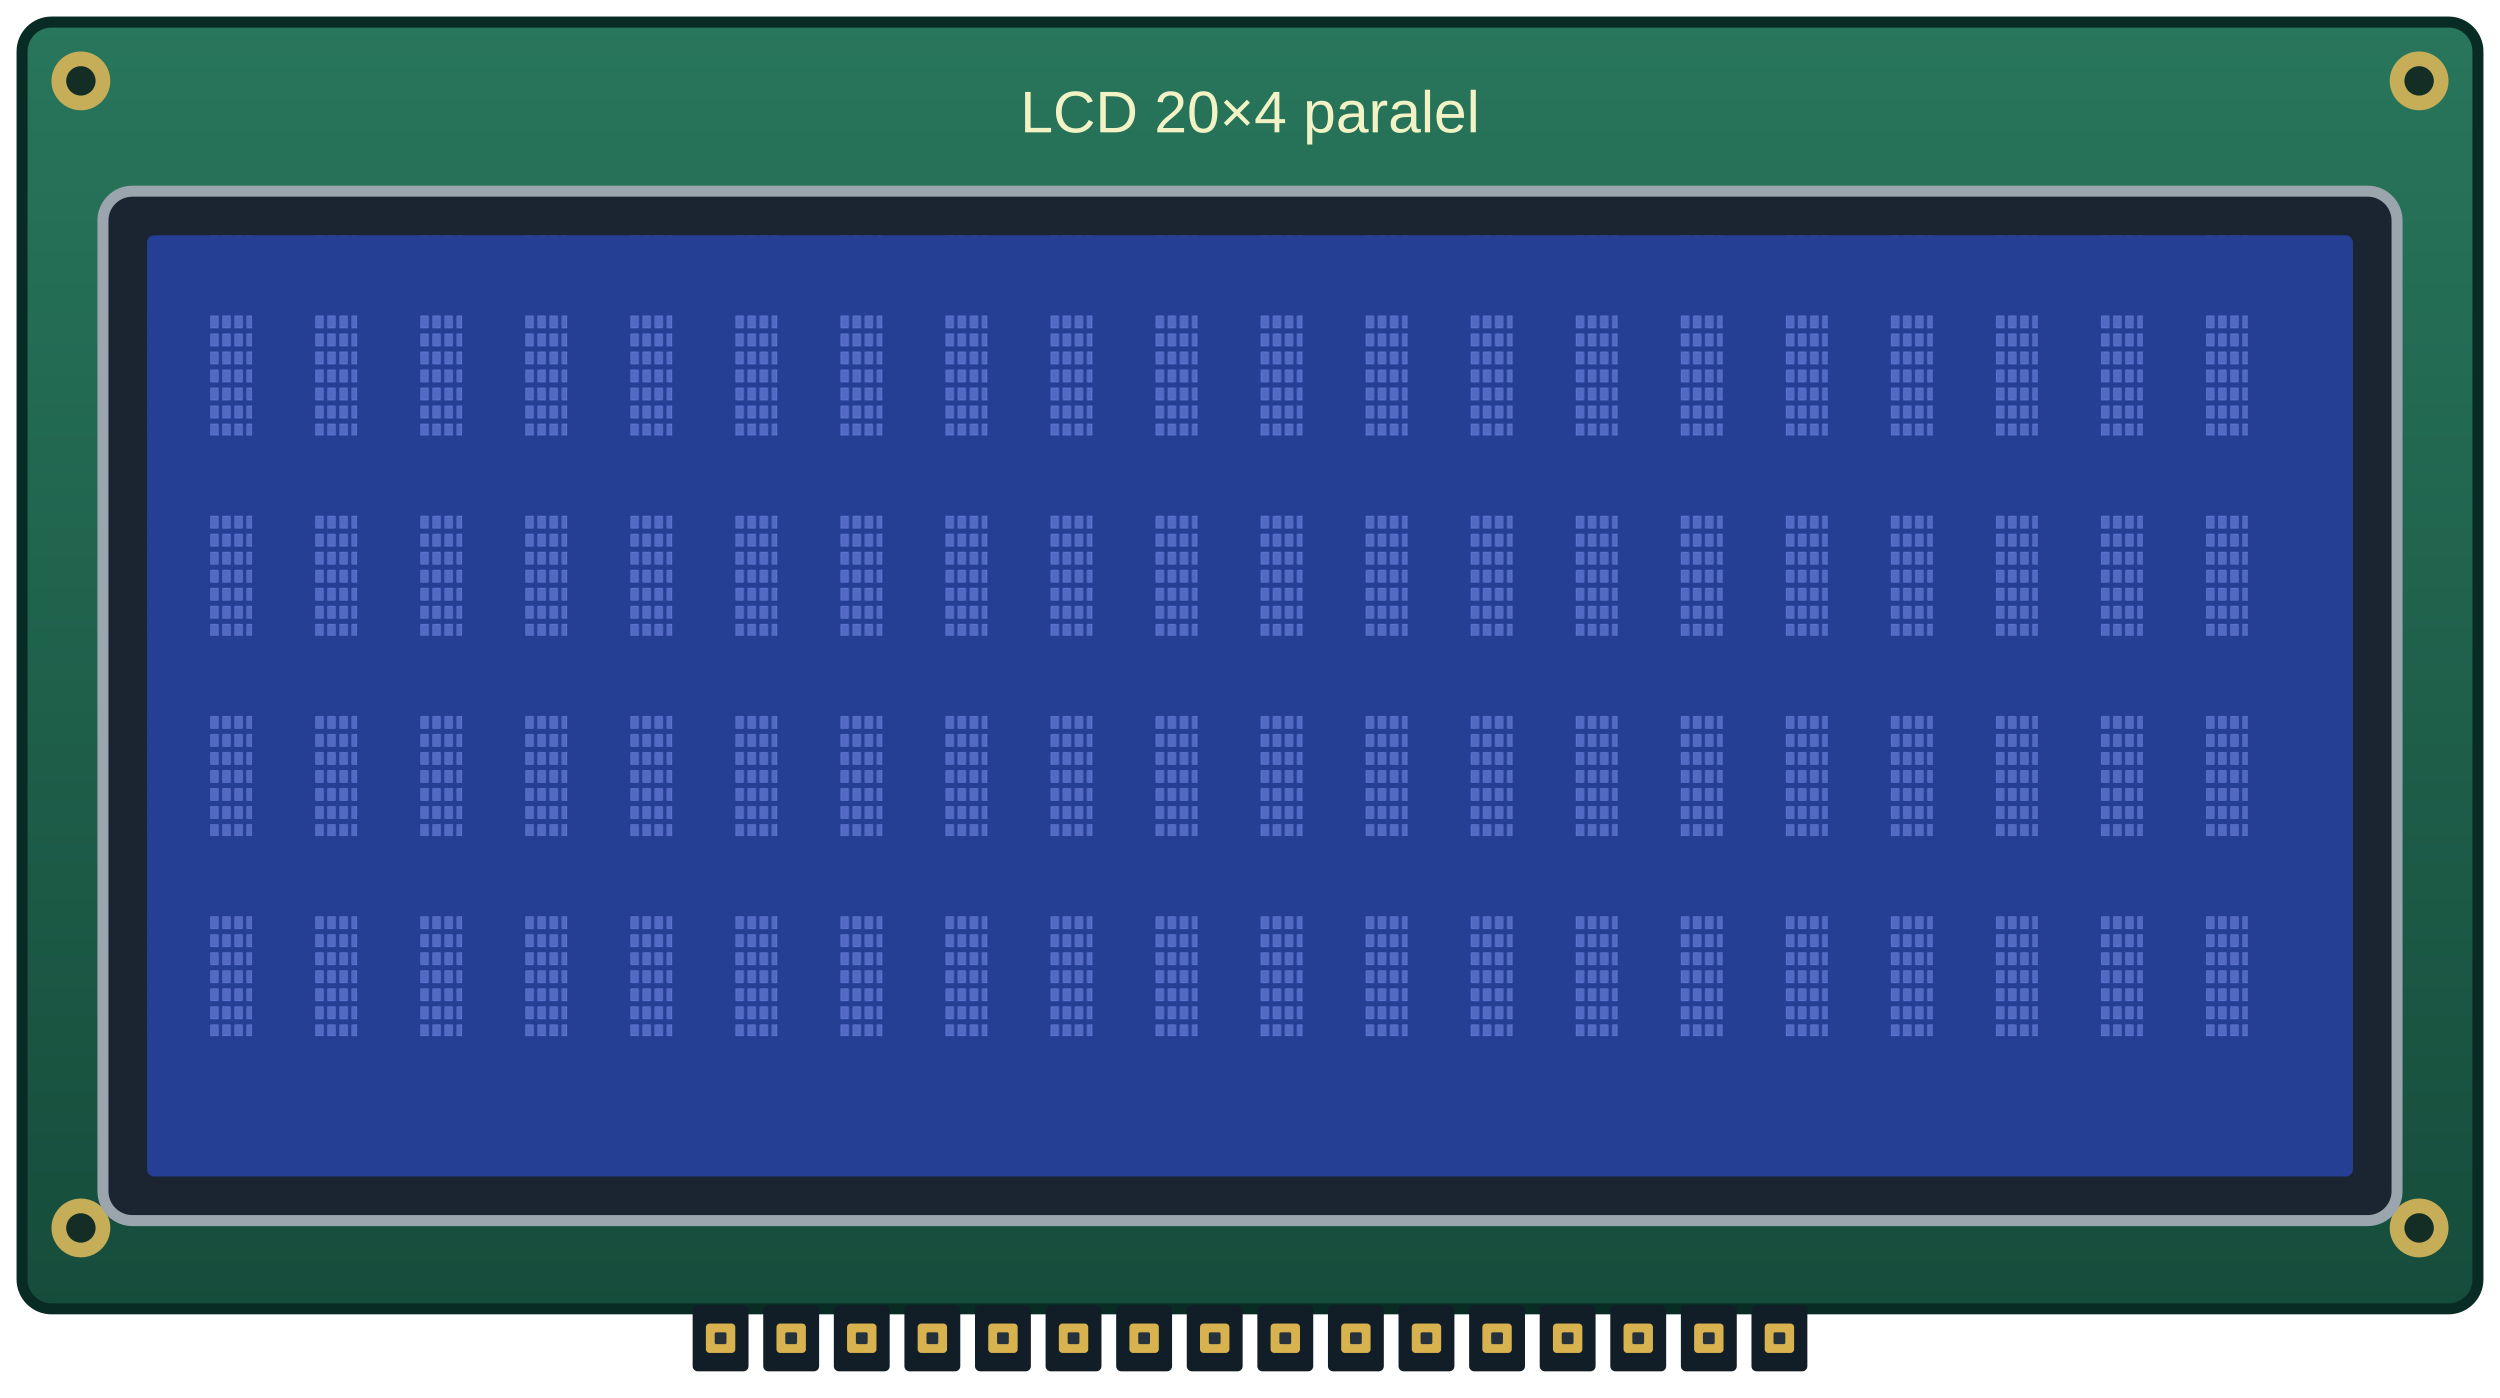
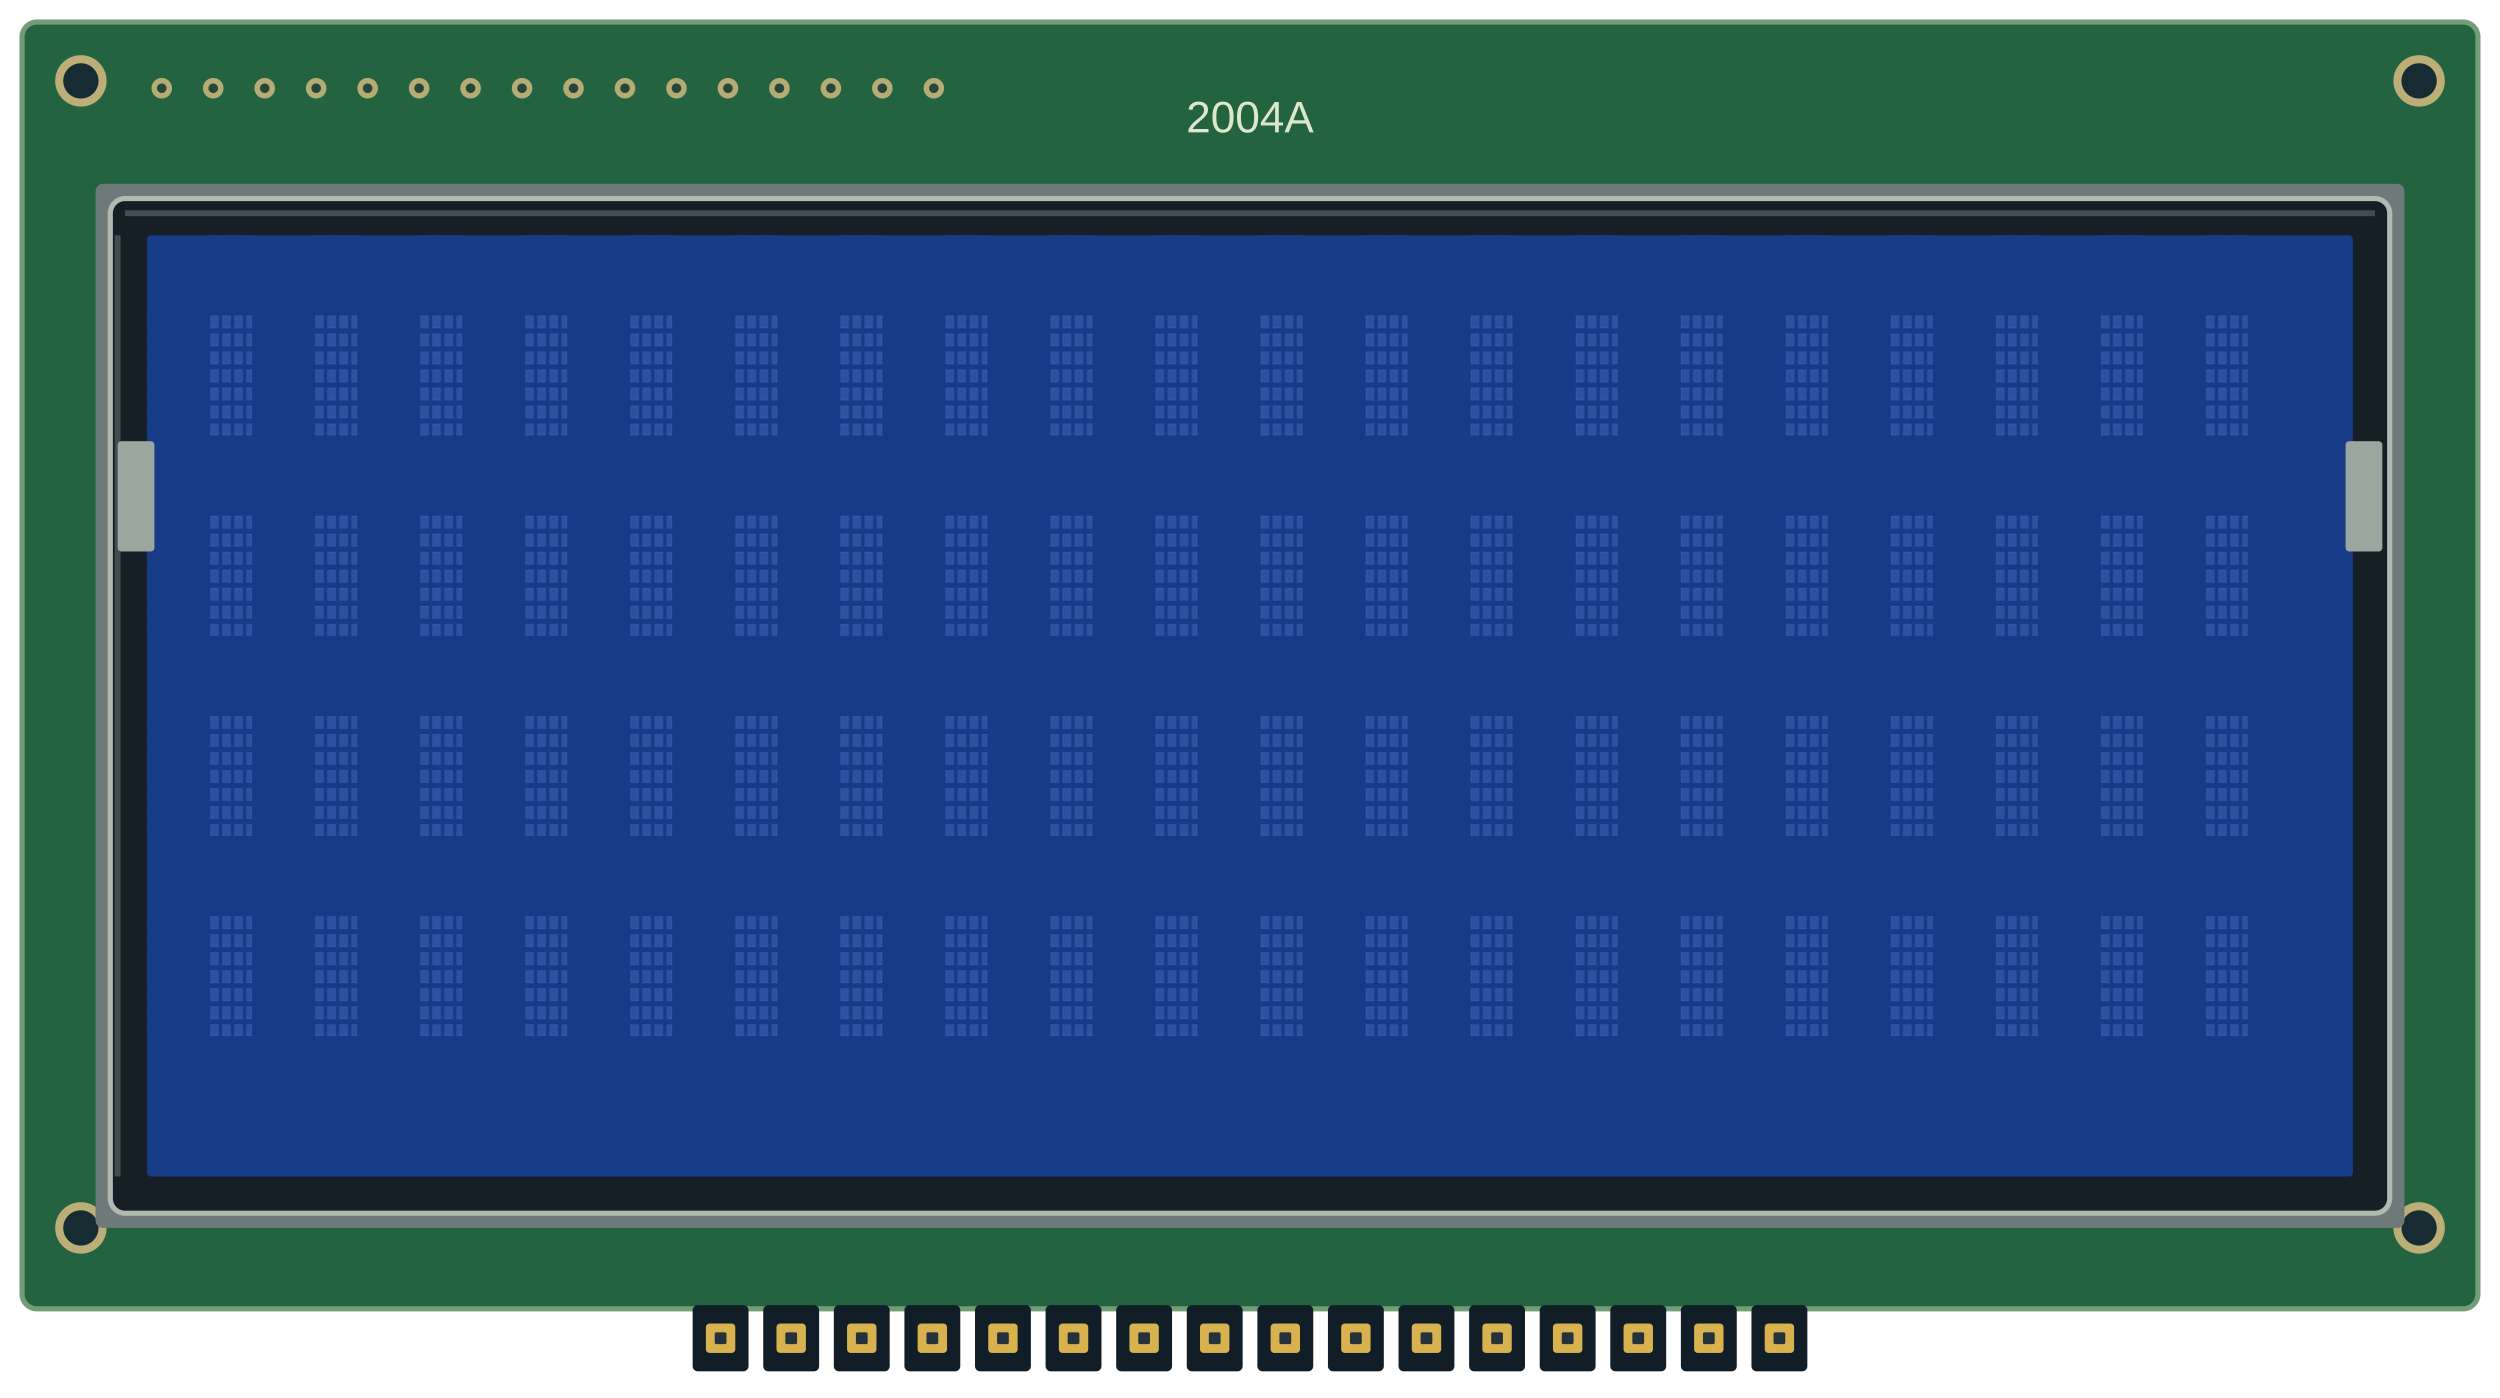
<svg xmlns="http://www.w3.org/2000/svg" width="340" height="190" viewBox="0 0 340 190">
  <defs>
    <linearGradient id="clear-epoxy" x2="1" y2=".2">
      <stop stop-color="#d6e9ec" stop-opacity=".8" />
      <stop offset=".35" stop-color="#eef9fc" stop-opacity=".55" />
      <stop offset=".7" stop-color="#a6c1cb" stop-opacity=".65" />
      <stop offset="1" stop-color="#607c8c" stop-opacity=".9" />
    </linearGradient>
    <linearGradient id="black-plastic" x2="1" y2="0">
      <stop stop-color="#131c23" />
      <stop offset=".4" stop-color="#46515b" />
      <stop offset="1" stop-color="#152029" />
    </linearGradient>
    <linearGradient id="metal" x2=".8" y2="1">
      <stop stop-color="#dce5e9" />
      <stop offset=".35" stop-color="#869baa" />
      <stop offset=".6" stop-color="#c4d0d8" />
      <stop offset="1" stop-color="#637e90" />
    </linearGradient>
    <linearGradient id="cap" x2=".3" y2="1">
      <stop stop-color="#748a99" />
      <stop offset="1" stop-color="#17232e" />
    </linearGradient>
    <linearGradient id="green" x2="0" y2="1">
      <stop stop-color="#28765c" />
      <stop offset="1" stop-color="#164c3b" />
    </linearGradient>
    <radialGradient id="lens" cx=".3" cy=".25">
      <stop stop-color="#f1fcff" />
      <stop offset=".35" stop-color="#b9dfed" stop-opacity=".9" />
      <stop offset="1" stop-color="#688f9d" stop-opacity=".8" />
    </radialGradient>
  </defs>
-   <rect x="3" y="3" width="334" height="175" rx="4" fill="url(#green)" stroke="#082c23" stroke-width="1.5" />
-   <circle cx="11" cy="11" r="4" fill="#c6ad58" />
-   <circle cx="11" cy="11" r="2" fill="#142e26" />
-   <circle cx="11" cy="167" r="4" fill="#c6ad58" />
-   <circle cx="11" cy="167" r="2" fill="#142e26" />
-   <circle cx="329" cy="11" r="4" fill="#c6ad58" />
-   <circle cx="329" cy="11" r="2" fill="#142e26" />
-   <circle cx="329" cy="167" r="4" fill="#c6ad58" />
-   <circle cx="329" cy="167" r="2" fill="#142e26" />
-   <rect x="14" y="26" width="312" height="140" rx="4" fill="#1b2532" stroke="#9ba5ad" stroke-width="1.5" />
-   <rect x="20" y="32" width="300" height="128" rx="1" fill="#253f95" />
-   <defs>
-     <pattern id="lcd-dot-cells" x="20" y="32" width="14.286" height="27.234" patternUnits="userSpaceOnUse">
-       <rect x="8.571" y="10.894" width="1.186" height="1.77" rx="0.15" fill="#536ac2" />
-       <rect x="10.214" y="10.894" width="1.186" height="1.77" rx="0.15" fill="#536ac2" />
-       <rect x="11.857" y="10.894" width="1.186" height="1.77" rx="0.15" fill="#536ac2" />
-       <rect x="13.5" y="10.894" width="1.186" height="1.77" rx="0.15" fill="#536ac2" />
-       <rect x="15.143" y="10.894" width="1.186" height="1.77" rx="0.15" fill="#536ac2" />
-       <rect x="8.571" y="13.345" width="1.186" height="1.77" rx="0.15" fill="#536ac2" />
-       <rect x="10.214" y="13.345" width="1.186" height="1.77" rx="0.15" fill="#536ac2" />
-       <rect x="11.857" y="13.345" width="1.186" height="1.77" rx="0.15" fill="#536ac2" />
-       <rect x="13.5" y="13.345" width="1.186" height="1.77" rx="0.15" fill="#536ac2" />
-       <rect x="15.143" y="13.345" width="1.186" height="1.77" rx="0.15" fill="#536ac2" />
-       <rect x="8.571" y="15.796" width="1.186" height="1.77" rx="0.15" fill="#536ac2" />
-       <rect x="10.214" y="15.796" width="1.186" height="1.77" rx="0.15" fill="#536ac2" />
-       <rect x="11.857" y="15.796" width="1.186" height="1.77" rx="0.15" fill="#536ac2" />
-       <rect x="13.5" y="15.796" width="1.186" height="1.77" rx="0.15" fill="#536ac2" />
-       <rect x="15.143" y="15.796" width="1.186" height="1.77" rx="0.15" fill="#536ac2" />
-       <rect x="8.571" y="18.247" width="1.186" height="1.77" rx="0.15" fill="#536ac2" />
-       <rect x="10.214" y="18.247" width="1.186" height="1.77" rx="0.15" fill="#536ac2" />
-       <rect x="11.857" y="18.247" width="1.186" height="1.77" rx="0.15" fill="#536ac2" />
-       <rect x="13.5" y="18.247" width="1.186" height="1.77" rx="0.15" fill="#536ac2" />
-       <rect x="15.143" y="18.247" width="1.186" height="1.77" rx="0.15" fill="#536ac2" />
-       <rect x="8.571" y="20.698" width="1.186" height="1.77" rx="0.15" fill="#536ac2" />
-       <rect x="10.214" y="20.698" width="1.186" height="1.77" rx="0.15" fill="#536ac2" />
-       <rect x="11.857" y="20.698" width="1.186" height="1.77" rx="0.15" fill="#536ac2" />
-       <rect x="13.5" y="20.698" width="1.186" height="1.77" rx="0.15" fill="#536ac2" />
-       <rect x="15.143" y="20.698" width="1.186" height="1.77" rx="0.15" fill="#536ac2" />
-       <rect x="8.571" y="23.149" width="1.186" height="1.77" rx="0.15" fill="#536ac2" />
-       <rect x="10.214" y="23.149" width="1.186" height="1.77" rx="0.15" fill="#536ac2" />
-       <rect x="11.857" y="23.149" width="1.186" height="1.77" rx="0.15" fill="#536ac2" />
-       <rect x="13.5" y="23.149" width="1.186" height="1.77" rx="0.15" fill="#536ac2" />
-       <rect x="15.143" y="23.149" width="1.186" height="1.77" rx="0.15" fill="#536ac2" />
-       <rect x="8.571" y="25.6" width="1.186" height="1.77" rx="0.15" fill="#536ac2" />
-       <rect x="10.214" y="25.6" width="1.186" height="1.77" rx="0.15" fill="#536ac2" />
-       <rect x="11.857" y="25.6" width="1.186" height="1.77" rx="0.15" fill="#536ac2" />
-       <rect x="13.5" y="25.6" width="1.186" height="1.77" rx="0.15" fill="#536ac2" />
-       <rect x="15.143" y="25.6" width="1.186" height="1.77" rx="0.15" fill="#536ac2" />
-     </pattern>
-   </defs>
-   <rect x="20" y="32" width="285.714" height="108.936" rx="0" fill="url(#lcd-dot-cells)" />
-   <text x="170" y="18" fill="#f2f3c5" font-family="Arial, sans-serif" font-size="8" text-anchor="middle">LCD 20×4 paralel</text>
+   <g data-photo-package080="lcd20p">
+     <rect x="3" y="3" width="334" height="175" rx="2" fill="#246340" stroke="#739d76" stroke-width=".7" />
+     <circle cx="11" cy="11" r="3.5" fill="#bbae77" />
+     <circle cx="11" cy="11" r="2.4" fill="#172b33" />
+     <circle cx="11" cy="167" r="3.5" fill="#bbae77" />
+     <circle cx="11" cy="167" r="2.4" fill="#172b33" />
+     <circle cx="329" cy="11" r="3.5" fill="#bbae77" />
+     <circle cx="329" cy="11" r="2.4" fill="#172b33" />
+     <circle cx="329" cy="167" r="3.5" fill="#bbae77" />
+     <circle cx="329" cy="167" r="2.4" fill="#172b33" />
+     <rect x="13" y="25" width="314" height="142" rx="1" fill="#6e7979" />
+     <rect x="15" y="27" width="310" height="138" rx="2" fill="#161f26" stroke="#b1b9b0" stroke-width=".7" />
+     <rect x="20" y="32" width="300" height="128" rx="0.5" fill="#183b87" />
+     <path d="M17 29H323M16 32V160" fill="none" stroke="#424c51" stroke-width="0.8" />
+     <defs>
+       <pattern id="lcd080-cells" x="20" y="32" width="14.286" height="27.234" patternUnits="userSpaceOnUse">
+         <rect x="8.571" y="10.894" width="1.186" height="1.77" rx="0.1" fill="#2d519f" />
+         <rect x="10.214" y="10.894" width="1.186" height="1.77" rx="0.1" fill="#2d519f" />
+         <rect x="11.857" y="10.894" width="1.186" height="1.77" rx="0.1" fill="#2d519f" />
+         <rect x="13.5" y="10.894" width="1.186" height="1.77" rx="0.1" fill="#2d519f" />
+         <rect x="15.143" y="10.894" width="1.186" height="1.77" rx="0.1" fill="#2d519f" />
+         <rect x="8.571" y="13.345" width="1.186" height="1.77" rx="0.1" fill="#2d519f" />
+         <rect x="10.214" y="13.345" width="1.186" height="1.77" rx="0.1" fill="#2d519f" />
+         <rect x="11.857" y="13.345" width="1.186" height="1.77" rx="0.1" fill="#2d519f" />
+         <rect x="13.5" y="13.345" width="1.186" height="1.77" rx="0.1" fill="#2d519f" />
+         <rect x="15.143" y="13.345" width="1.186" height="1.77" rx="0.1" fill="#2d519f" />
+         <rect x="8.571" y="15.796" width="1.186" height="1.77" rx="0.1" fill="#2d519f" />
+         <rect x="10.214" y="15.796" width="1.186" height="1.77" rx="0.1" fill="#2d519f" />
+         <rect x="11.857" y="15.796" width="1.186" height="1.77" rx="0.1" fill="#2d519f" />
+         <rect x="13.5" y="15.796" width="1.186" height="1.77" rx="0.1" fill="#2d519f" />
+         <rect x="15.143" y="15.796" width="1.186" height="1.77" rx="0.1" fill="#2d519f" />
+         <rect x="8.571" y="18.247" width="1.186" height="1.77" rx="0.1" fill="#2d519f" />
+         <rect x="10.214" y="18.247" width="1.186" height="1.77" rx="0.1" fill="#2d519f" />
+         <rect x="11.857" y="18.247" width="1.186" height="1.77" rx="0.1" fill="#2d519f" />
+         <rect x="13.5" y="18.247" width="1.186" height="1.77" rx="0.1" fill="#2d519f" />
+         <rect x="15.143" y="18.247" width="1.186" height="1.77" rx="0.1" fill="#2d519f" />
+         <rect x="8.571" y="20.698" width="1.186" height="1.77" rx="0.1" fill="#2d519f" />
+         <rect x="10.214" y="20.698" width="1.186" height="1.77" rx="0.1" fill="#2d519f" />
+         <rect x="11.857" y="20.698" width="1.186" height="1.77" rx="0.1" fill="#2d519f" />
+         <rect x="13.5" y="20.698" width="1.186" height="1.77" rx="0.1" fill="#2d519f" />
+         <rect x="15.143" y="20.698" width="1.186" height="1.77" rx="0.1" fill="#2d519f" />
+         <rect x="8.571" y="23.149" width="1.186" height="1.77" rx="0.1" fill="#2d519f" />
+         <rect x="10.214" y="23.149" width="1.186" height="1.77" rx="0.1" fill="#2d519f" />
+         <rect x="11.857" y="23.149" width="1.186" height="1.77" rx="0.1" fill="#2d519f" />
+         <rect x="13.5" y="23.149" width="1.186" height="1.77" rx="0.1" fill="#2d519f" />
+         <rect x="15.143" y="23.149" width="1.186" height="1.77" rx="0.1" fill="#2d519f" />
+         <rect x="8.571" y="25.6" width="1.186" height="1.77" rx="0.1" fill="#2d519f" />
+         <rect x="10.214" y="25.6" width="1.186" height="1.77" rx="0.1" fill="#2d519f" />
+         <rect x="11.857" y="25.6" width="1.186" height="1.77" rx="0.1" fill="#2d519f" />
+         <rect x="13.5" y="25.6" width="1.186" height="1.77" rx="0.1" fill="#2d519f" />
+         <rect x="15.143" y="25.6" width="1.186" height="1.77" rx="0.1" fill="#2d519f" />
+       </pattern>
+     </defs>
+     <rect x="20" y="32" width="285.714" height="108.936" rx="0" fill="url(#lcd080-cells)" />
+     <text x="170" y="18" text-anchor="middle" font-family="Arial,sans-serif" font-size="6" fill="#dce8cb">2004A</text>
+     <rect x="16" y="60" width="5" height="15" rx="0.5" fill="#9ba79e" />
+     <rect x="319" y="60" width="5" height="15" rx="0.5" fill="#9ba79e" />
+     <circle cx="22" cy="12" r="1.4" fill="#b5ac75" />
+     <circle cx="22" cy="12" r="0.65" fill="#254639" />
+     <circle cx="29" cy="12" r="1.4" fill="#b5ac75" />
+     <circle cx="29" cy="12" r="0.65" fill="#254639" />
+     <circle cx="36" cy="12" r="1.4" fill="#b5ac75" />
+     <circle cx="36" cy="12" r="0.65" fill="#254639" />
+     <circle cx="43" cy="12" r="1.4" fill="#b5ac75" />
+     <circle cx="43" cy="12" r="0.65" fill="#254639" />
+     <circle cx="50" cy="12" r="1.4" fill="#b5ac75" />
+     <circle cx="50" cy="12" r="0.65" fill="#254639" />
+     <circle cx="57" cy="12" r="1.4" fill="#b5ac75" />
+     <circle cx="57" cy="12" r="0.65" fill="#254639" />
+     <circle cx="64" cy="12" r="1.4" fill="#b5ac75" />
+     <circle cx="64" cy="12" r="0.65" fill="#254639" />
+     <circle cx="71" cy="12" r="1.4" fill="#b5ac75" />
+     <circle cx="71" cy="12" r="0.65" fill="#254639" />
+     <circle cx="78" cy="12" r="1.4" fill="#b5ac75" />
+     <circle cx="78" cy="12" r="0.65" fill="#254639" />
+     <circle cx="85" cy="12" r="1.4" fill="#b5ac75" />
+     <circle cx="85" cy="12" r="0.65" fill="#254639" />
+     <circle cx="92" cy="12" r="1.4" fill="#b5ac75" />
+     <circle cx="92" cy="12" r="0.65" fill="#254639" />
+     <circle cx="99" cy="12" r="1.4" fill="#b5ac75" />
+     <circle cx="99" cy="12" r="0.65" fill="#254639" />
+     <circle cx="106" cy="12" r="1.4" fill="#b5ac75" />
+     <circle cx="106" cy="12" r="0.65" fill="#254639" />
+     <circle cx="113" cy="12" r="1.4" fill="#b5ac75" />
+     <circle cx="113" cy="12" r="0.65" fill="#254639" />
+     <circle cx="120" cy="12" r="1.4" fill="#b5ac75" />
+     <circle cx="120" cy="12" r="0.65" fill="#254639" />
+     <circle cx="127" cy="12" r="1.4" fill="#b5ac75" />
+     <circle cx="127" cy="12" r="0.65" fill="#254639" />
+   </g>
  <g data-pin="GND" data-x="98" data-y="182">
    <rect x="94.2" y="177.5" width="7.6" height="9" rx="0.7" fill="#111d27" />
    <rect x="96" y="180" width="4" height="4" rx="0.5" fill="#d7b24e" />
    <rect x="97.2" y="181.2" width="1.6" height="1.6" rx="0.2" fill="#26323b" />
  </g>
  <g data-pin="VCC" data-x="107.6" data-y="182">
    <rect x="103.8" y="177.5" width="7.6" height="9" rx="0.7" fill="#111d27" />
    <rect x="105.6" y="180" width="4" height="4" rx="0.5" fill="#d7b24e" />
    <rect x="106.8" y="181.2" width="1.6" height="1.6" rx="0.2" fill="#26323b" />
  </g>
  <g data-pin="VO" data-x="117.2" data-y="182">
    <rect x="113.4" y="177.5" width="7.6" height="9" rx="0.7" fill="#111d27" />
    <rect x="115.2" y="180" width="4" height="4" rx="0.5" fill="#d7b24e" />
    <rect x="116.4" y="181.2" width="1.6" height="1.6" rx="0.2" fill="#26323b" />
  </g>
  <g data-pin="RS" data-x="126.80000000000001" data-y="182">
    <rect x="123" y="177.5" width="7.6" height="9" rx="0.7" fill="#111d27" />
    <rect x="124.8" y="180" width="4" height="4" rx="0.5" fill="#d7b24e" />
    <rect x="126" y="181.2" width="1.6" height="1.6" rx="0.2" fill="#26323b" />
  </g>
  <g data-pin="RW" data-x="136.4" data-y="182">
    <rect x="132.6" y="177.5" width="7.6" height="9" rx="0.7" fill="#111d27" />
    <rect x="134.4" y="180" width="4" height="4" rx="0.5" fill="#d7b24e" />
    <rect x="135.6" y="181.2" width="1.6" height="1.6" rx="0.2" fill="#26323b" />
  </g>
  <g data-pin="E" data-x="146" data-y="182">
    <rect x="142.2" y="177.5" width="7.6" height="9" rx="0.7" fill="#111d27" />
    <rect x="144" y="180" width="4" height="4" rx="0.5" fill="#d7b24e" />
    <rect x="145.2" y="181.2" width="1.6" height="1.6" rx="0.2" fill="#26323b" />
  </g>
  <g data-pin="D0" data-x="155.6" data-y="182">
    <rect x="151.8" y="177.5" width="7.6" height="9" rx="0.7" fill="#111d27" />
    <rect x="153.6" y="180" width="4" height="4" rx="0.5" fill="#d7b24e" />
    <rect x="154.8" y="181.2" width="1.6" height="1.6" rx="0.2" fill="#26323b" />
  </g>
  <g data-pin="D1" data-x="165.2" data-y="182">
    <rect x="161.4" y="177.5" width="7.6" height="9" rx="0.7" fill="#111d27" />
    <rect x="163.2" y="180" width="4" height="4" rx="0.5" fill="#d7b24e" />
    <rect x="164.4" y="181.2" width="1.6" height="1.6" rx="0.2" fill="#26323b" />
  </g>
  <g data-pin="D2" data-x="174.8" data-y="182">
    <rect x="171" y="177.5" width="7.6" height="9" rx="0.7" fill="#111d27" />
    <rect x="172.8" y="180" width="4" height="4" rx="0.5" fill="#d7b24e" />
    <rect x="174" y="181.2" width="1.6" height="1.6" rx="0.2" fill="#26323b" />
  </g>
  <g data-pin="D3" data-x="184.4" data-y="182">
    <rect x="180.6" y="177.5" width="7.6" height="9" rx="0.7" fill="#111d27" />
    <rect x="182.4" y="180" width="4" height="4" rx="0.5" fill="#d7b24e" />
    <rect x="183.6" y="181.2" width="1.6" height="1.6" rx="0.2" fill="#26323b" />
  </g>
  <g data-pin="D4" data-x="194" data-y="182">
    <rect x="190.2" y="177.5" width="7.6" height="9" rx="0.7" fill="#111d27" />
    <rect x="192" y="180" width="4" height="4" rx="0.5" fill="#d7b24e" />
    <rect x="193.2" y="181.2" width="1.6" height="1.6" rx="0.2" fill="#26323b" />
  </g>
  <g data-pin="D5" data-x="203.6" data-y="182">
    <rect x="199.8" y="177.5" width="7.6" height="9" rx="0.7" fill="#111d27" />
    <rect x="201.6" y="180" width="4" height="4" rx="0.5" fill="#d7b24e" />
    <rect x="202.8" y="181.2" width="1.6" height="1.6" rx="0.2" fill="#26323b" />
  </g>
  <g data-pin="D6" data-x="213.2" data-y="182">
    <rect x="209.4" y="177.5" width="7.6" height="9" rx="0.7" fill="#111d27" />
    <rect x="211.2" y="180" width="4" height="4" rx="0.5" fill="#d7b24e" />
    <rect x="212.4" y="181.2" width="1.6" height="1.6" rx="0.2" fill="#26323b" />
  </g>
  <g data-pin="D7" data-x="222.8" data-y="182">
    <rect x="219" y="177.5" width="7.6" height="9" rx="0.7" fill="#111d27" />
    <rect x="220.8" y="180" width="4" height="4" rx="0.5" fill="#d7b24e" />
    <rect x="222" y="181.2" width="1.6" height="1.6" rx="0.2" fill="#26323b" />
  </g>
  <g data-pin="A" data-x="232.4" data-y="182">
    <rect x="228.6" y="177.5" width="7.6" height="9" rx="0.7" fill="#111d27" />
    <rect x="230.4" y="180" width="4" height="4" rx="0.5" fill="#d7b24e" />
    <rect x="231.6" y="181.2" width="1.6" height="1.6" rx="0.2" fill="#26323b" />
  </g>
  <g data-pin="K" data-x="242" data-y="182">
    <rect x="238.2" y="177.5" width="7.6" height="9" rx="0.7" fill="#111d27" />
    <rect x="240" y="180" width="4" height="4" rx="0.5" fill="#d7b24e" />
    <rect x="241.2" y="181.2" width="1.6" height="1.6" rx="0.2" fill="#26323b" />
  </g>
</svg>
